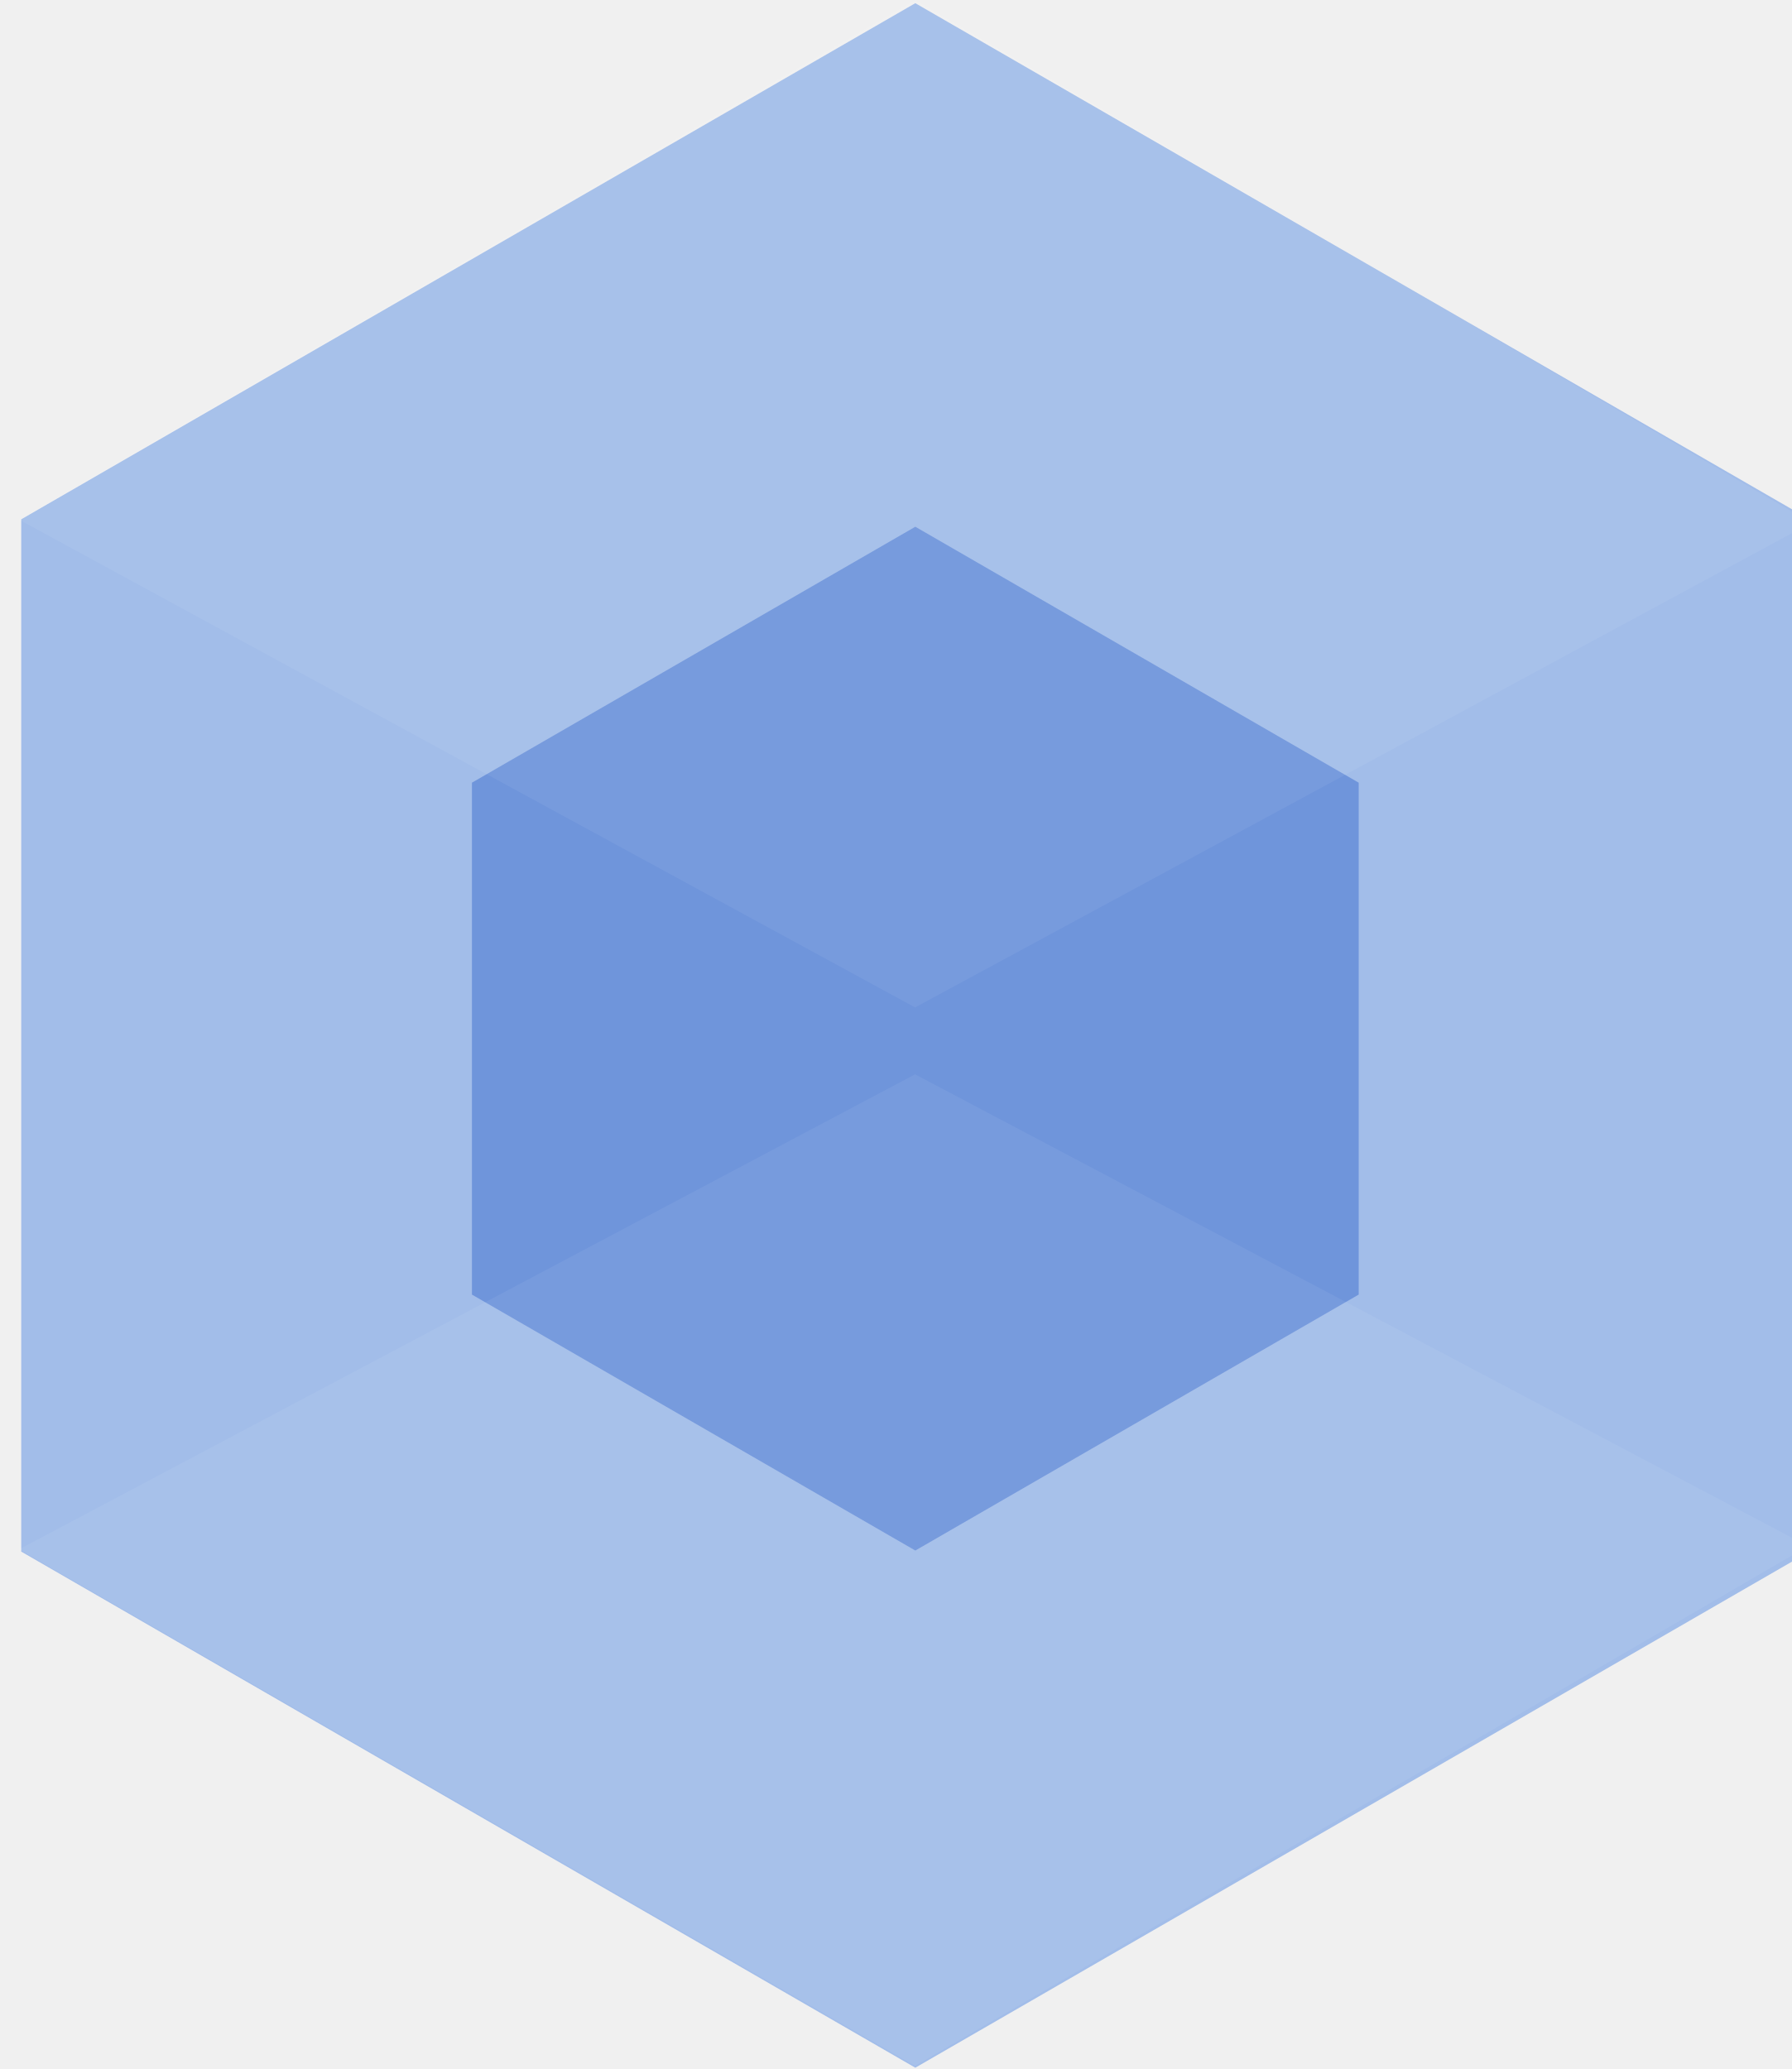
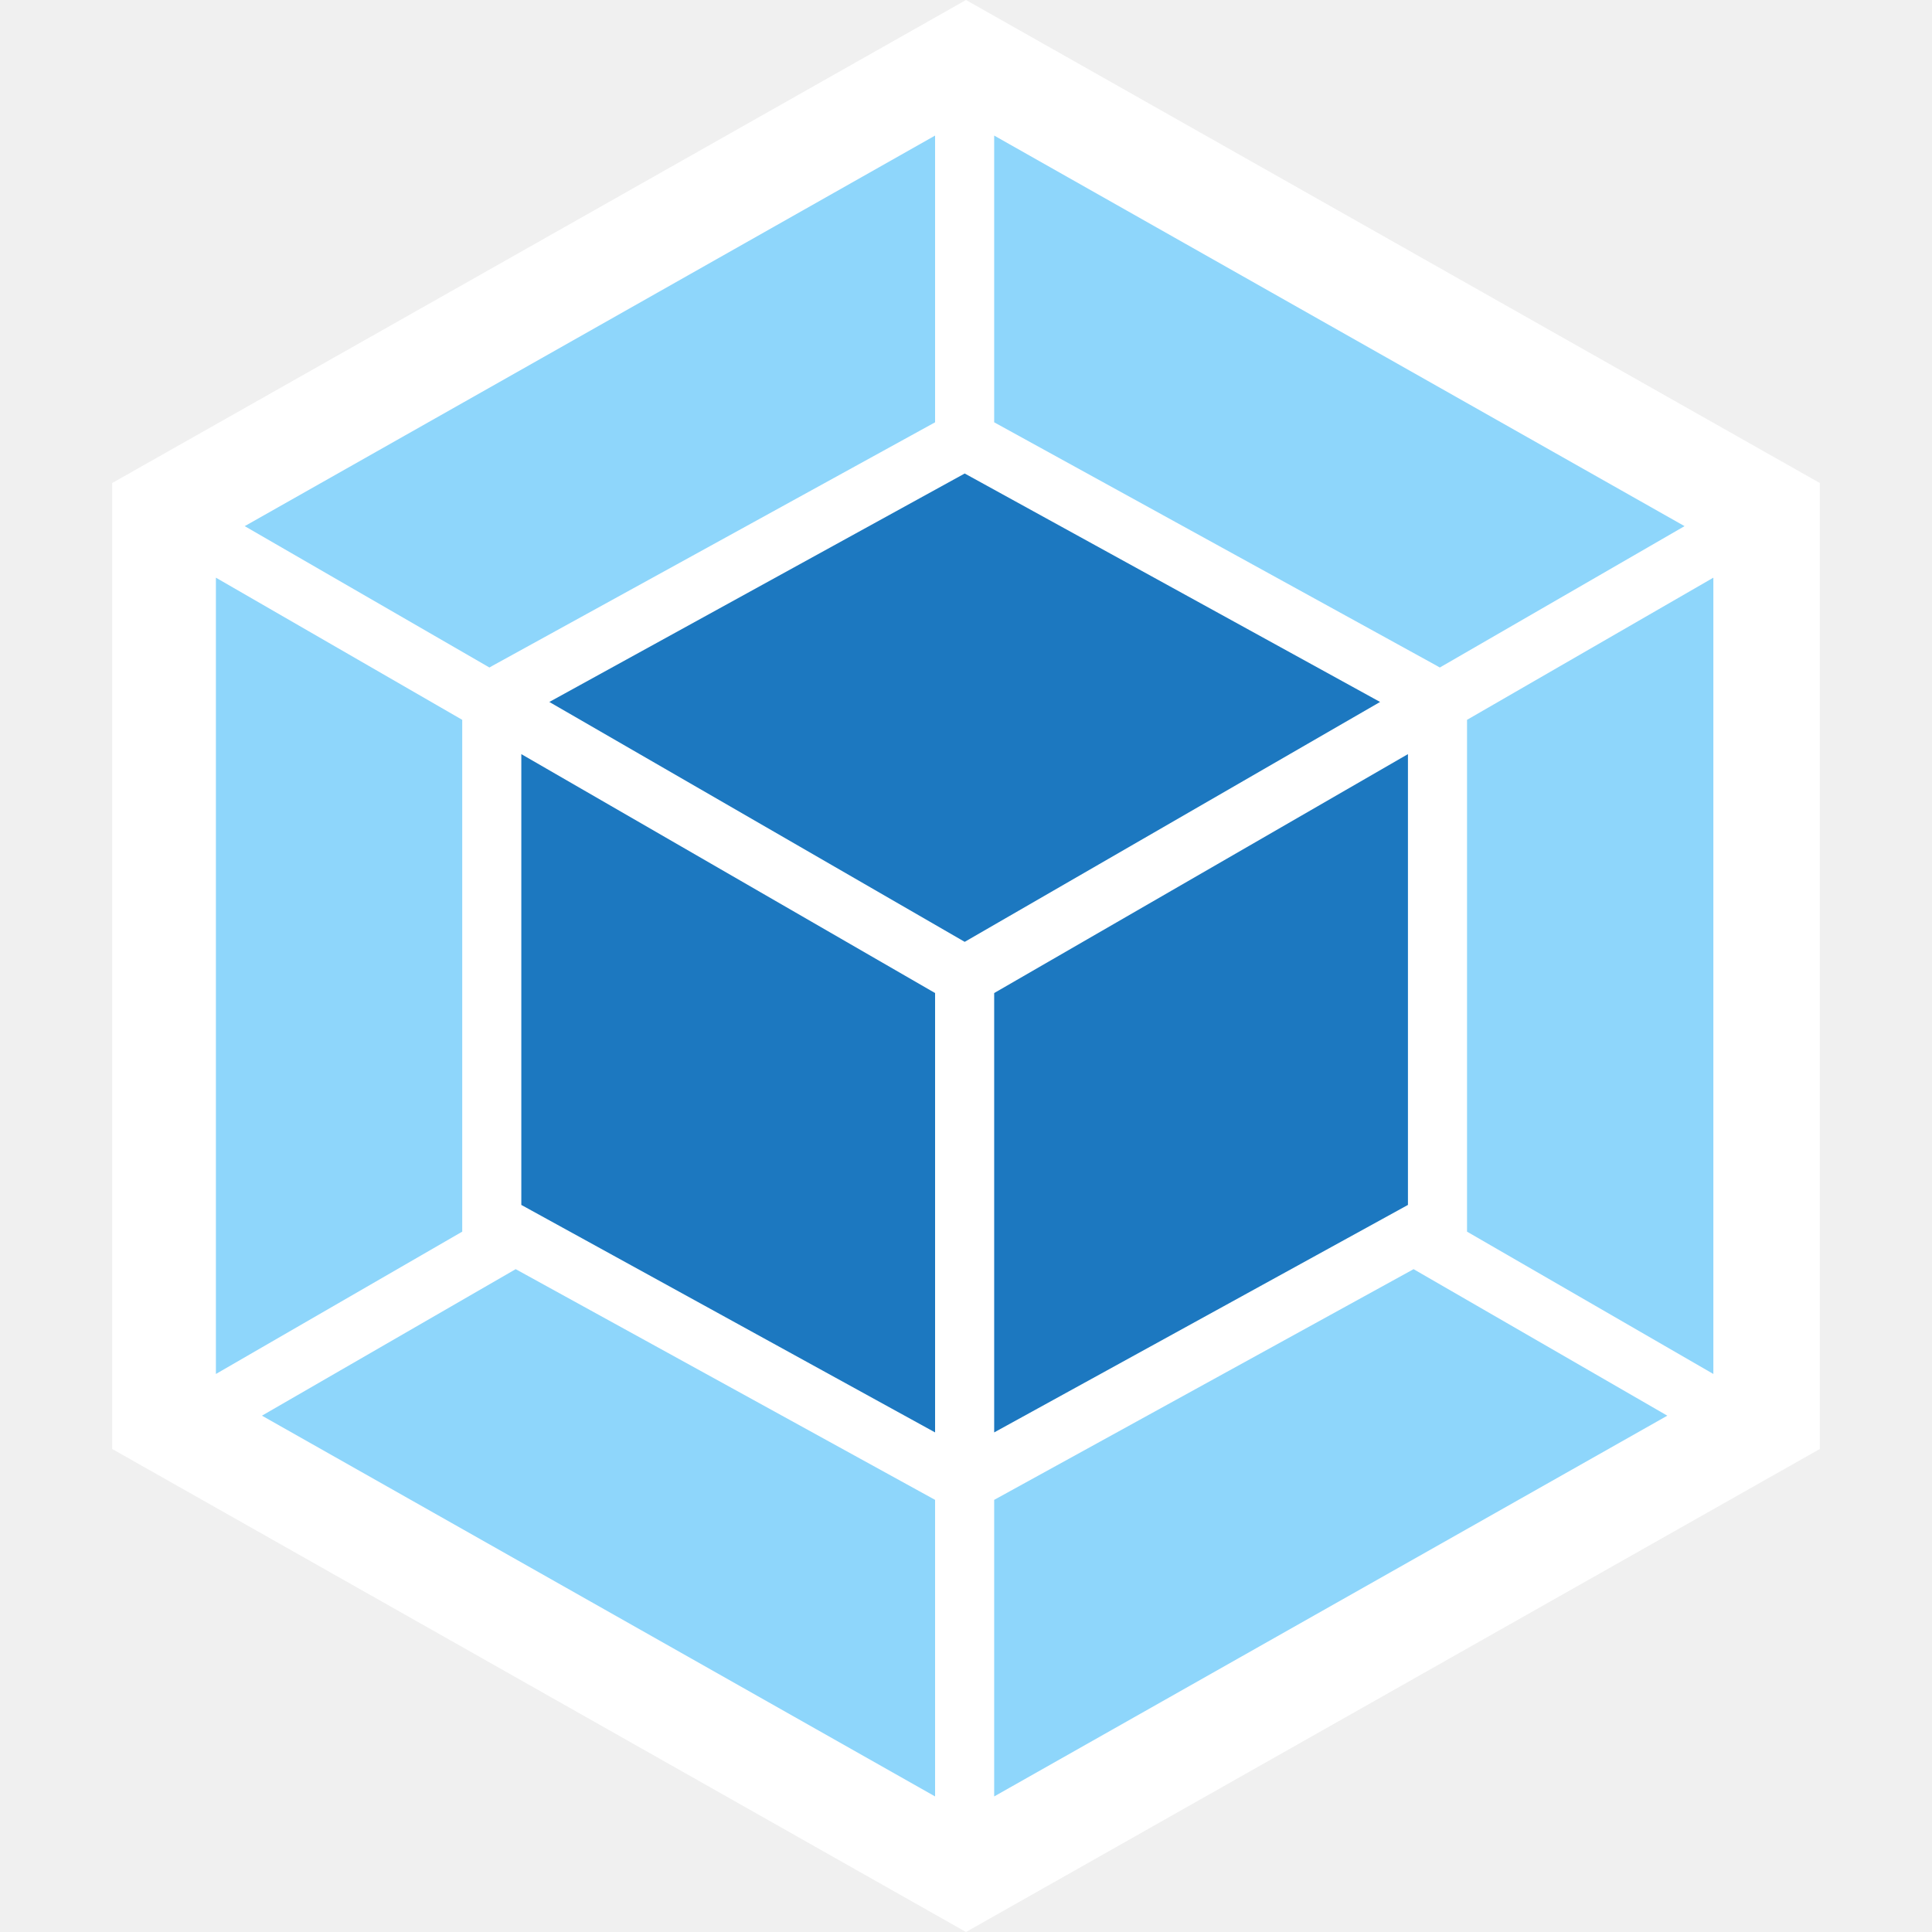
- <svg xmlns="http://www.w3.org/2000/svg" version="1.1" x="0px" y="0px" width="562px" height="649px" viewBox="0 0 550 649" xml:space="preserve">
-   <g>
-     <g>
-       <g>
-         <polygon stroke="none" fill="#A2BDE9" points="281.071,1 0.654,162.899 0.654,486.697 281.071,648.597 561.489,486.697 561.489,162.899" />
-       </g>
-     </g>
-   </g>
-   <g>
-     <g>
-       <g>
-         <polygon stroke="none" fill="#6F95DB" points="281.074,165.225 142.015,245.511 142.015,406.084 281.074,486.371 420.135,406.084 420.135,245.511" />
-       </g>
-     </g>
-   </g>
-   <g opacity="0.059">
-     <g>
-       <g>
-         <polygon stroke="none" fill="#FFFFFF" points="281,0 0,163 281,316 562,164" />
-       </g>
-     </g>
-   </g>
-   <g opacity="0.059">
-     <g>
-       <g>
-         <polygon stroke="none" fill="#FFFFFF" points="281,337 0,486 281,648 561,485" />
-       </g>
-     </g>
-   </g>
+ <svg xmlns="http://www.w3.org/2000/svg" viewBox="0 0 1200 1200">
+   <path stroke="none" fill="#FFF" d="M600 0l530.3 300v600L600 1200 69.7 900V300z" />
+   <path stroke="none" fill="#8ED6FB" class="st1" d="M1035.6 879.3l-418.1 236.5V931.6L878 788.3l157.6 91zm28.6-25.9V358.8l-153 88.3V765l153 88.4zm-901.5 25.9l418.1 236.5V931.6L320.3 788.3l-157.6 91zm-28.6-25.9V358.8l153 88.3V765l-153 88.4zM152 326.8L580.8 84.2v178.1L306.1 413.4l-2.1 1.2-152-87.8zm894.3 0L617.5 84.2v178.1l274.7 151.1 2.1 1.2 152-87.8z" />
+   <path stroke="none" fill="#1C78C0" d="M580.8 889.7l-257-141.3v-280l257 148.4v272.9zm36.7 0l257-141.3v-280l-257 148.4v272.9zm-18.3-283.6zM341.2 436l258-141.9 258 141.9-258 149-258-149z" />
</svg>
